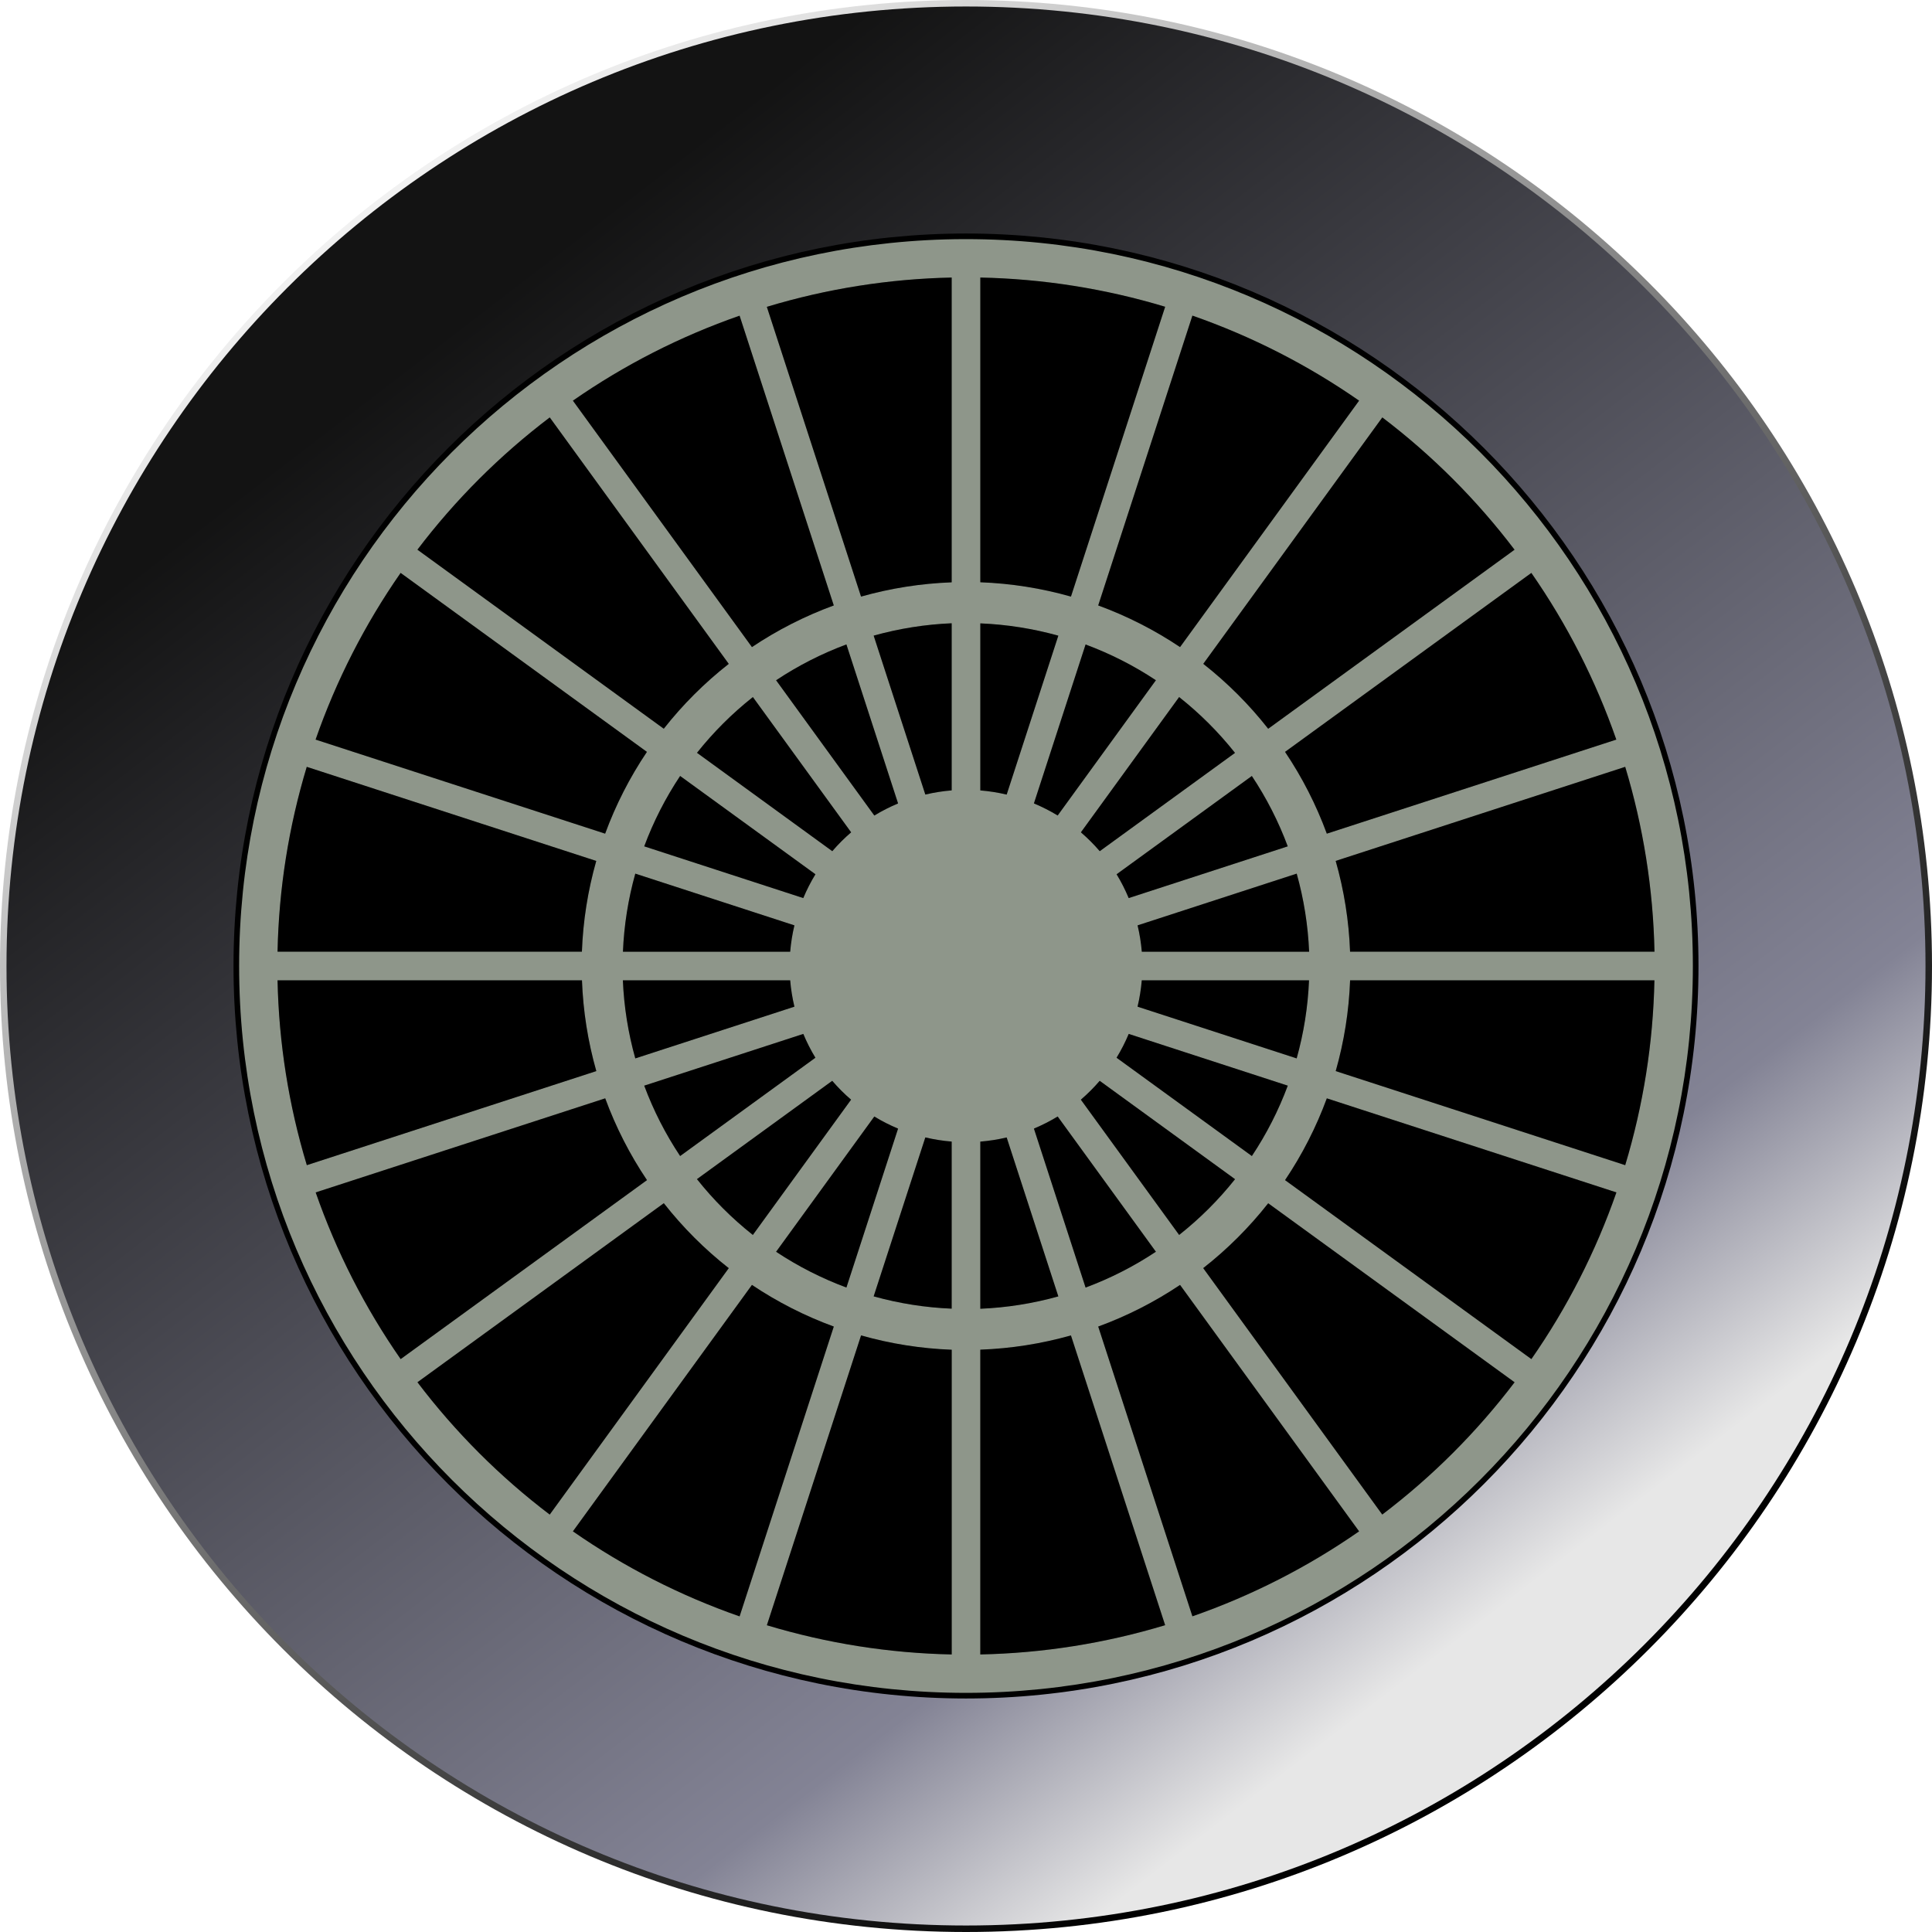
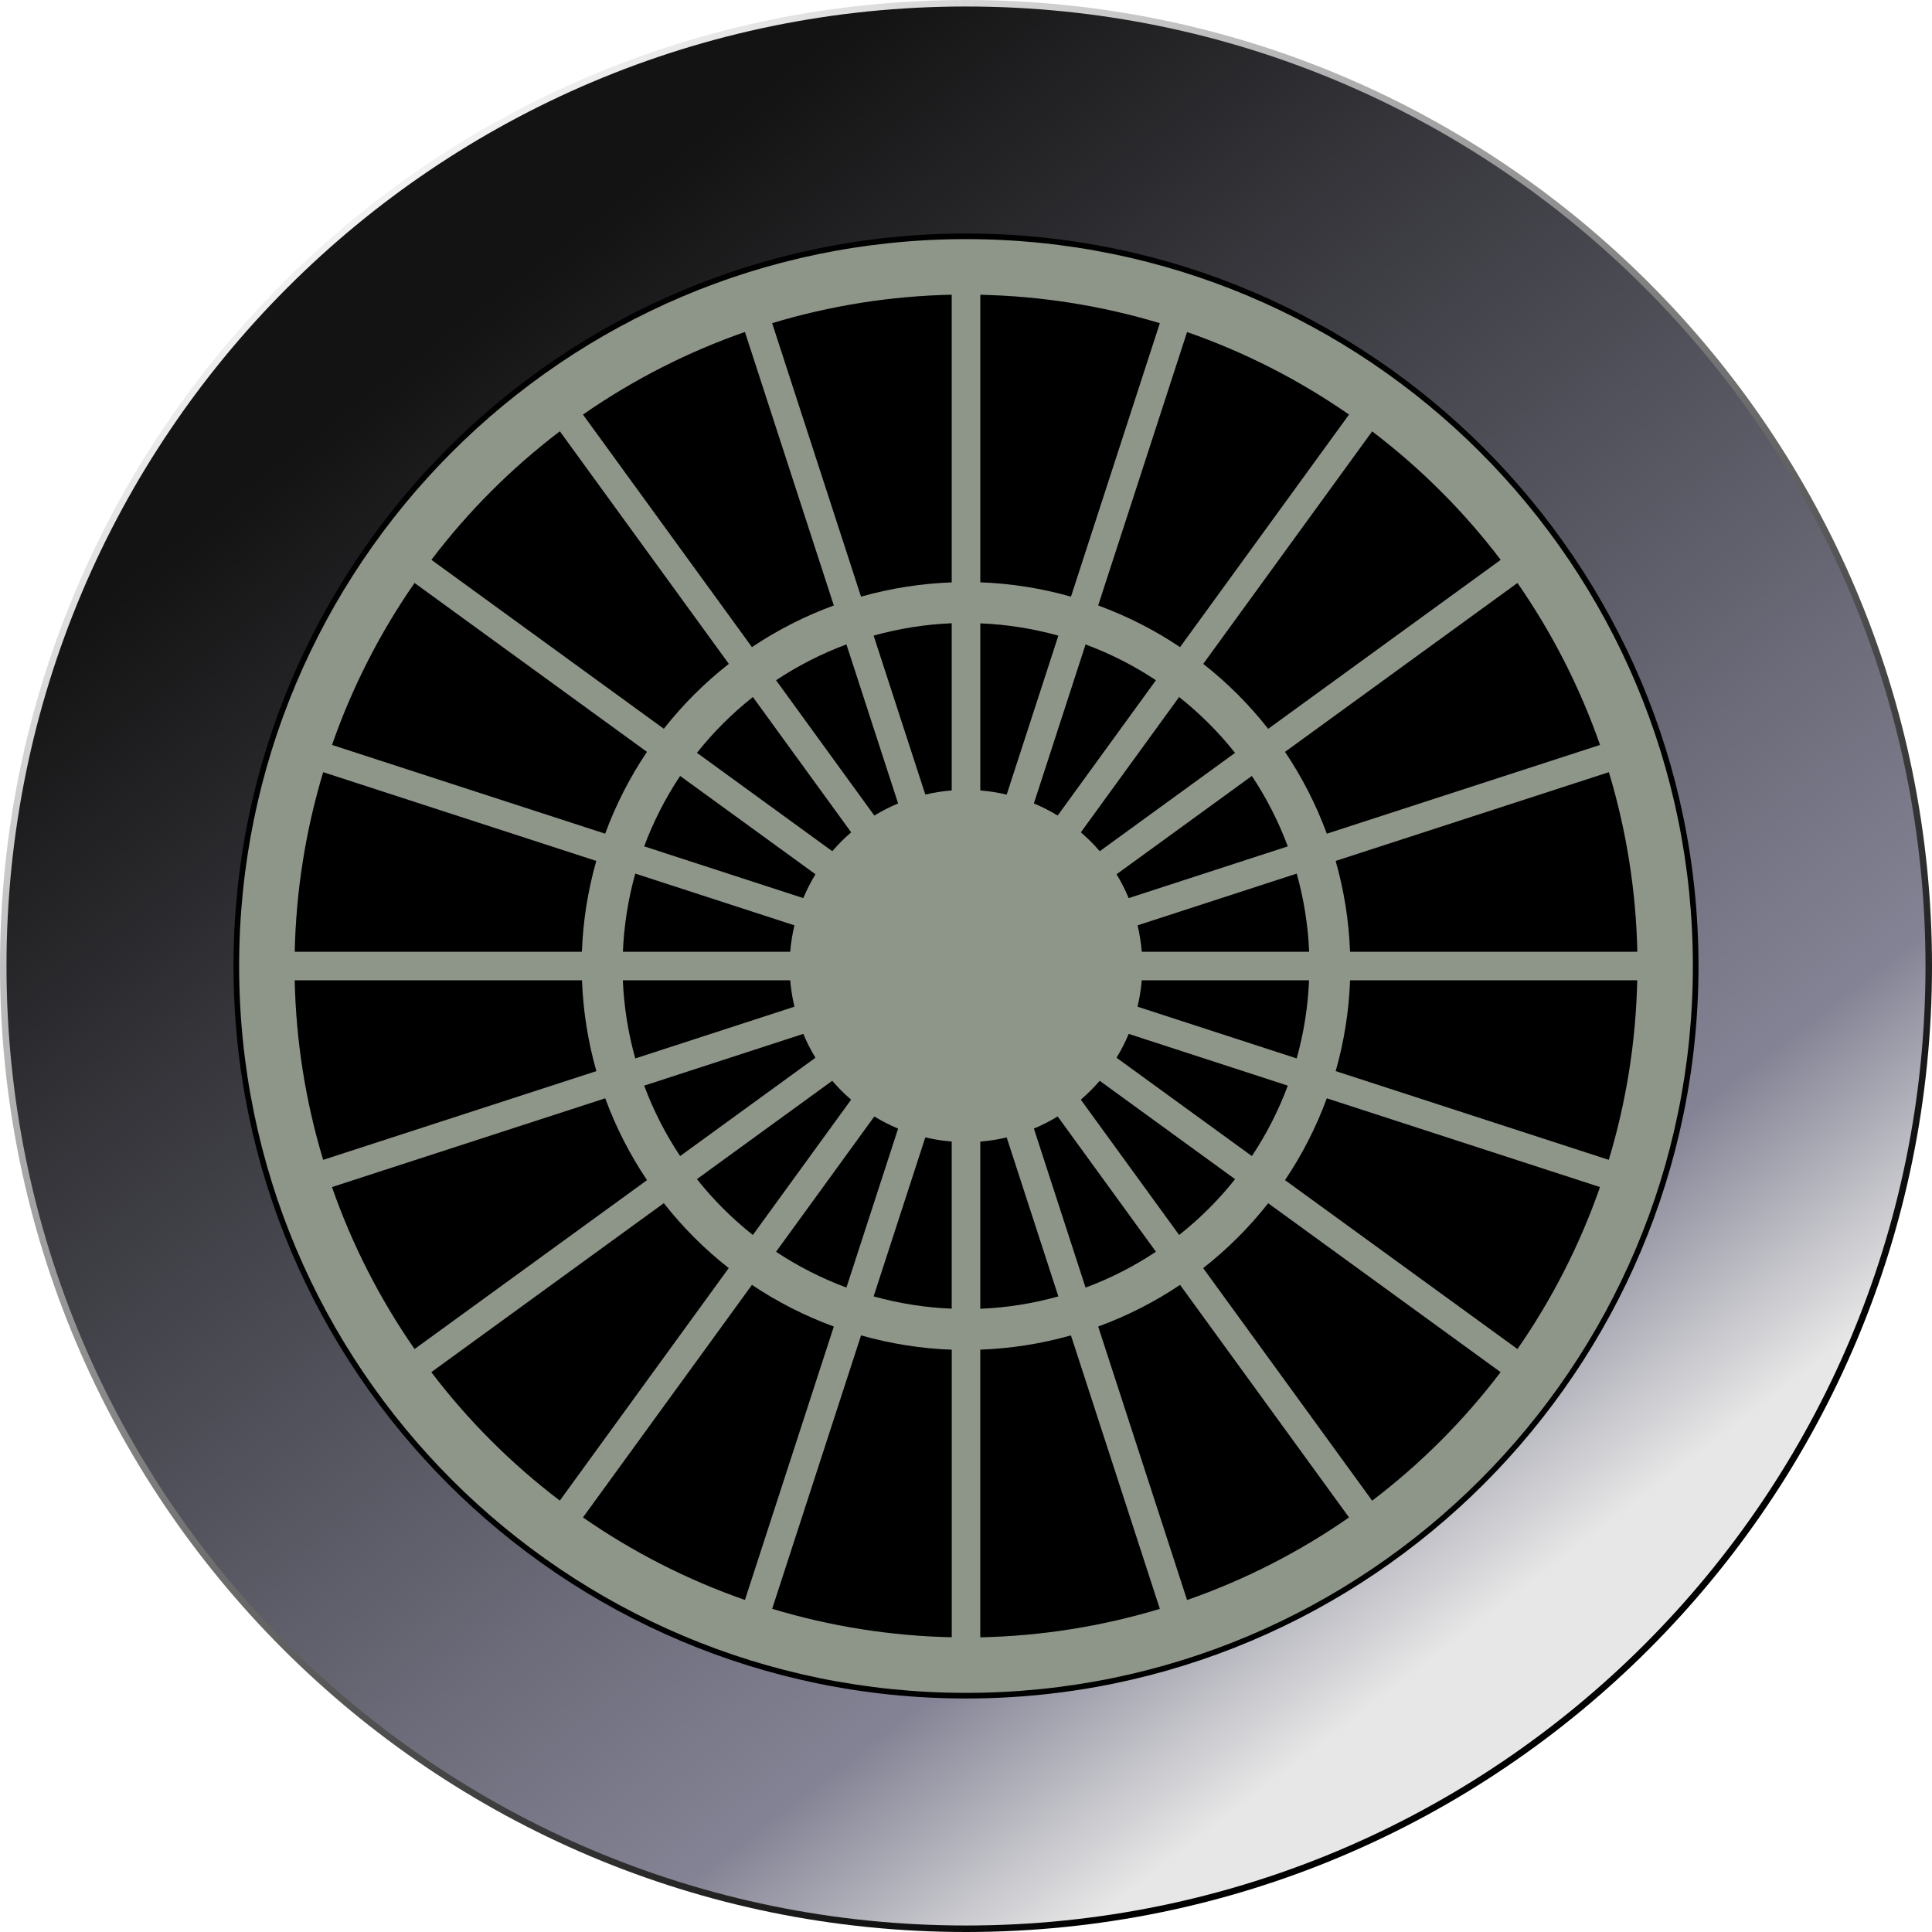
<svg xmlns="http://www.w3.org/2000/svg" xmlns:xlink="http://www.w3.org/1999/xlink" version="1.1" id="svg2" width="58" height="58" viewBox="0 0 58 58">
  <defs id="defs6">
    <linearGradient id="linearGradient925">
      <stop style="stop-color:#fefefe;stop-opacity:1" offset="0" id="stop921" />
      <stop style="stop-color:#000000;stop-opacity:1" offset="1" id="stop923" />
    </linearGradient>
    <linearGradient id="linearGradient846">
      <stop style="stop-color:#e7e7e7;stop-opacity:1" offset="0" id="stop882" />
      <stop style="stop-color:#838395;stop-opacity:1" offset="0.167" id="stop901" />
      <stop style="stop-color:#131313;stop-opacity:1" offset="1" id="stop884" />
    </linearGradient>
    <linearGradient xlink:href="#linearGradient846" id="linearGradient899" x1="-34.494" y1="47.898" x2="-64.724" y2="8.571" gradientUnits="userSpaceOnUse" gradientTransform="translate(20)" />
    <linearGradient xlink:href="#linearGradient925" id="linearGradient927" x1="11.714" y1="2.114" x2="46.537" y2="47.381" gradientUnits="userSpaceOnUse" gradientTransform="translate(-60)" />
  </defs>
  <g id="g10">
    <circle style="opacity:1;fill:#6ec63b;fill-opacity:1;stroke:none;stroke-width:0.515;stroke-linecap:round;stroke-linejoin:round;stroke-opacity:1" id="background_on" cx="29" cy="29" r="24.46" />
    <circle style="opacity:1;fill:#8e968a;fill-opacity:1;stroke:none;stroke-width:0.515;stroke-linecap:round;stroke-linejoin:round;stroke-opacity:1" id="background_off" cx="29" cy="29" r="24.46" />
+     <path id="tiles_mem_20_transparent" style="display:inline;fill:#000000;fill-opacity:0.176;stroke:none;stroke-width:0.479;stroke-linecap:round;stroke-linejoin:round;stroke-opacity:1" d="m 28.57,8.848 a 20.155,20.155 0 0 0 -5.389,0.854 l 2.668,8.209 a 11.538,11.526 0 0 1 2.721,-0.428 z m 0.859,0.002 v 8.631 a 11.538,11.526 0 0 1 2.721,0.43 L 34.818,9.703 A 20.155,20.155 0 0 0 29.43,8.85 Z m -7.066,1.117 a 20.155,20.155 0 0 0 -4.861,2.479 l 5.072,6.98 a 11.538,11.526 0 0 1 2.457,-1.25 z m 13.273,0.002 -2.668,8.207 a 11.538,11.526 0 0 1 2.457,1.25 l 5.072,-6.98 A 20.155,20.155 0 0 0 35.637,9.969 Z M 16.807,12.949 a 20.155,20.155 0 0 0 -3.855,3.857 l 6.977,5.07 a 11.538,11.526 0 0 1 1.951,-1.947 z m 24.387,0.002 -5.07,6.979 a 11.538,11.526 0 0 1 1.949,1.949 l 6.979,-5.072 a 20.155,20.155 0 0 0 -3.857,-3.855 z m -28.748,4.551 a 20.155,20.155 0 0 0 -2.477,4.861 l 8.199,2.664 a 11.538,11.526 0 0 1 1.254,-2.455 z m 33.109,0 -6.977,5.07 a 11.538,11.526 0 0 1 1.254,2.455 L 48.033,22.363 A 20.155,20.155 0 0 0 45.555,17.502 Z M 9.703,23.182 a 20.155,20.155 0 0 0 -0.854,5.389 h 8.619 a 11.538,11.526 0 0 1 0.432,-2.725 z m 38.596,0 -8.201,2.664 a 11.538,11.526 0 0 1 0.432,2.725 h 8.623 A 20.155,20.155 0 0 0 48.299,23.182 Z M 8.848,29.43 a 20.155,20.155 0 0 0 0.854,5.389 l 8.201,-2.664 A 11.538,11.526 0 0 1 17.471,29.43 Z m 31.684,0 a 11.538,11.526 0 0 1 -0.432,2.725 l 8.197,2.664 a 20.155,20.155 0 0 0 0.854,-5.389 z M 18.168,32.973 9.967,35.637 a 20.155,20.155 0 0 0 2.479,4.861 l 6.977,-5.07 A 11.538,11.526 0 0 1 18.168,32.973 Z m 21.664,0 a 11.538,11.526 0 0 1 -1.254,2.455 l 6.977,5.07 a 20.155,20.155 0 0 0 2.477,-4.861 z m -19.904,3.148 -6.979,5.072 a 20.155,20.155 0 0 0 3.857,3.855 l 5.07,-6.979 a 11.538,11.526 0 0 1 -1.949,-1.949 z m 18.145,0.002 a 11.538,11.526 0 0 1 -1.951,1.947 l 5.072,6.98 a 20.155,20.155 0 0 0 3.855,-3.857 z m -15.498,2.451 -5.072,6.98 a 20.155,20.155 0 0 0 4.861,2.477 l 2.668,-8.207 a 11.538,11.526 0 0 1 -2.457,-1.25 z m 12.852,0 a 11.538,11.526 0 0 1 -2.457,1.25 l 2.668,8.209 a 20.155,20.155 0 0 0 4.861,-2.479 z m -9.576,1.516 -2.668,8.207 a 20.155,20.155 0 0 0 5.389,0.854 v -8.631 a 11.538,11.526 0 0 1 -2.721,-0.43 z m 6.301,0 a 11.538,11.526 0 0 1 -2.721,0.428 v 8.635 a 20.155,20.155 0 0 0 5.389,-0.854 z" />
    <g id="bezel" transform="translate(60)">
      <path id="bezel_outer_ring" style="opacity:1;fill:url(#linearGradient927);fill-opacity:1;stroke-width:0.359;stroke-linecap:round;stroke-linejoin:round" d="M -31,0 A 29,29 0 0 0 -60,29 29,29 0 0 0 -31,58 29,29 0 0 0 -2,29 29,29 0 0 0 -31,0 Z m 0,4.785 A 24.215,24.215 0 0 1 -6.785,29 24.215,24.215 0 0 1 -31,53.215 24.215,24.215 0 0 1 -55.215,29 24.215,24.215 0 0 1 -31,4.785 Z" />
      <path id="bezel_inner_ring" style="opacity:1;fill:#000000;fill-opacity:1;stroke-width:0.36;stroke-linecap:round;stroke-linejoin:round" d="M -31.067,3.542 A 25.458,25.458 0 0 0 -56.458,29 25.458,25.458 0 0 0 -31,54.458 25.458,25.458 0 0 0 -5.542,29 25.458,25.458 0 0 0 -31,3.542 a 25.458,25.458 0 0 0 -0.067,0 z m 0.01,3.637 a 21.821,21.821 0 0 1 0.057,0 A 21.821,21.821 0 0 1 -9.179,29 21.821,21.821 0 0 1 -31,50.821 21.821,21.821 0 0 1 -52.821,29 21.821,21.821 0 0 1 -31.057,7.179 Z" />
      <path id="bezel_main" style="opacity:1;fill:url(#linearGradient899);fill-opacity:1;stroke-width:0.356;stroke-linecap:round;stroke-linejoin:round" d="M -31,0.195 A 28.805,28.805 0 0 0 -59.805,29 28.805,28.805 0 0 0 -31,57.805 28.805,28.805 0 0 0 -2.195,29 28.805,28.805 0 0 0 -31,0.195 Z m 0,6.815 A 21.991,21.991 0 0 1 -9.01,29 21.991,21.991 0 0 1 -31,50.99 21.991,21.991 0 0 1 -52.99,29 21.991,21.991 0 0 1 -31,7.01 Z" />
    </g>
-     <path id="tiles_mem_20_transparent" style="display:inline;fill:#000000;fill-opacity:0.176;stroke:none;stroke-width:0.479;stroke-linecap:round;stroke-linejoin:round;stroke-opacity:1" d="m 28.57,8.332 a 20.673,20.673 0 0 0 -5.549,0.879 l 2.828,8.699 a 11.538,11.526 0 0 1 2.721,-0.428 z m 0.859,0 v 9.148 a 11.538,11.526 0 0 1 2.721,0.43 L 34.979,9.209 A 20.673,20.673 0 0 0 29.43,8.332 Z m 6.367,1.143 -2.828,8.701 a 11.538,11.526 0 0 1 2.457,1.25 l 5.375,-7.398 a 20.673,20.673 0 0 0 -5.004,-2.553 z m -13.594,0.002 a 20.673,20.673 0 0 0 -5.004,2.551 l 5.375,7.398 a 11.538,11.526 0 0 1 2.457,-1.25 z m -5.699,3.055 A 20.673,20.673 0 0 0 12.531,16.502 l 7.396,5.375 a 11.538,11.526 0 0 1 1.951,-1.947 z m 24.994,0 -5.375,7.398 a 11.538,11.526 0 0 1 1.949,1.949 l 7.396,-5.375 a 20.673,20.673 0 0 0 -3.971,-3.973 z m -29.471,4.668 a 20.673,20.673 0 0 0 -2.553,5.004 l 8.693,2.824 a 11.538,11.526 0 0 1 1.254,-2.455 z m 33.945,0 -7.395,5.373 a 11.538,11.526 0 0 1 1.254,2.455 l 8.691,-2.824 A 20.673,20.673 0 0 0 45.973,17.199 Z M 9.209,23.022 a 20.673,20.673 0 0 0 -0.877,5.549 h 9.137 a 11.538,11.526 0 0 1 0.432,-2.725 z m 39.58,0 -8.691,2.824 a 11.538,11.526 0 0 1 0.432,2.725 h 9.139 A 20.673,20.673 0 0 0 48.789,23.022 Z M 8.332,29.43 a 20.673,20.673 0 0 0 0.879,5.549 l 8.691,-2.824 A 11.538,11.526 0 0 1 17.471,29.43 Z m 32.199,0 a 11.538,11.526 0 0 1 -0.432,2.725 l 8.691,2.824 a 20.673,20.673 0 0 0 0.877,-5.549 z m -22.363,3.543 -8.691,2.824 a 20.673,20.673 0 0 0 2.551,5.004 l 7.395,-5.373 a 11.538,11.526 0 0 1 -1.254,-2.455 z m 21.664,0 a 11.538,11.526 0 0 1 -1.254,2.455 l 7.395,5.373 a 20.673,20.673 0 0 0 2.553,-5.004 z m -19.904,3.148 -7.396,5.375 a 20.673,20.673 0 0 0 3.971,3.973 l 5.375,-7.398 a 11.538,11.526 0 0 1 -1.949,-1.949 z m 18.145,0.002 a 11.538,11.526 0 0 1 -1.951,1.947 l 5.375,7.398 a 20.673,20.673 0 0 0 3.973,-3.971 z m -15.498,2.451 -5.375,7.398 a 20.673,20.673 0 0 0 5.004,2.553 l 2.828,-8.701 a 11.538,11.526 0 0 1 -2.457,-1.25 z m 12.852,0 a 11.538,11.526 0 0 1 -2.457,1.25 l 2.828,8.699 a 20.673,20.673 0 0 0 5.004,-2.551 z m -9.576,1.516 -2.828,8.701 a 20.673,20.673 0 0 0 5.549,0.877 v -9.148 a 11.538,11.526 0 0 1 -2.721,-0.43 z m 6.301,0 a 11.538,11.526 0 0 1 -2.721,0.428 v 9.15 a 20.673,20.673 0 0 0 5.549,-0.879 z" />
    <path id="tiles_swap_20_transparent" style="display:inline;fill:#000000;fill-opacity:0.176;stroke:none;stroke-width:0.26;stroke-linecap:round;stroke-linejoin:round;stroke-opacity:1" d="m 28.57,18.711 a 10.31,10.299 0 0 0 -2.342,0.371 l 1.551,4.771 a 5.294,5.289 0 0 1 0.791,-0.125 z m 0.859,0.002 v 5.016 a 5.294,5.289 0 0 1 0.791,0.125 l 1.551,-4.771 a 10.31,10.299 0 0 0 -2.342,-0.369 z m -4.02,0.633 a 10.31,10.299 0 0 0 -2.111,1.076 l 2.949,4.061 a 5.294,5.289 0 0 1 0.713,-0.363 z m 7.18,0.002 -1.551,4.771 a 5.294,5.289 0 0 1 0.713,0.363 l 2.949,-4.061 A 10.31,10.299 0 0 0 32.59,19.348 Z m -9.988,1.578 a 10.31,10.299 0 0 0 -1.678,1.674 l 4.062,2.953 a 5.294,5.289 0 0 1 0.566,-0.566 z m 12.797,0 -2.949,4.061 a 5.294,5.289 0 0 1 0.566,0.566 l 4.061,-2.951 a 10.31,10.299 0 0 0 -1.678,-1.676 z m -14.98,2.369 a 10.31,10.299 0 0 0 -1.078,2.113 l 4.775,1.553 a 5.294,5.289 0 0 1 0.365,-0.715 z m 17.164,0 -4.061,2.951 a 5.294,5.289 0 0 1 0.363,0.715 l 4.775,-1.553 a 10.31,10.299 0 0 0 -1.078,-2.113 z m -18.51,2.932 a 10.31,10.299 0 0 0 -0.371,2.344 h 5.021 a 5.294,5.289 0 0 1 0.127,-0.791 z m 19.855,0 -4.777,1.553 a 5.294,5.289 0 0 1 0.127,0.791 h 5.023 a 10.31,10.299 0 0 0 -0.373,-2.344 z m -20.229,3.203 a 10.31,10.299 0 0 0 0.373,2.344 l 4.777,-1.553 a 5.294,5.289 0 0 1 -0.127,-0.791 z m 15.578,0 a 5.294,5.289 0 0 1 -0.127,0.791 l 4.777,1.553 a 10.31,10.299 0 0 0 0.371,-2.344 z m -10.162,1.609 -4.775,1.553 a 10.31,10.299 0 0 0 1.078,2.113 L 24.479,31.754 a 5.294,5.289 0 0 1 -0.363,-0.715 z m 9.77,0 A 5.294,5.289 0 0 1 33.52,31.754 l 4.062,2.951 a 10.31,10.299 0 0 0 1.078,-2.113 z m -8.9,1.408 -4.061,2.951 a 10.31,10.299 0 0 0 1.678,1.676 l 2.949,-4.061 a 5.294,5.289 0 0 1 -0.566,-0.566 z m 8.029,0 a 5.294,5.289 0 0 1 -0.566,0.566 l 2.951,4.061 a 10.31,10.299 0 0 0 1.678,-1.674 z m -6.766,1.07 -2.949,4.061 a 10.31,10.299 0 0 0 2.111,1.074 l 1.551,-4.771 a 5.294,5.289 0 0 1 -0.713,-0.363 z m 5.504,0 a 5.294,5.289 0 0 1 -0.713,0.363 l 1.551,4.773 a 10.31,10.299 0 0 0 2.111,-1.076 z m -3.973,0.629 -1.551,4.771 a 10.31,10.299 0 0 0 2.342,0.369 v -5.016 a 5.294,5.289 0 0 1 -0.791,-0.125 z m 2.441,0 a 5.294,5.289 0 0 1 -0.791,0.125 v 5.018 a 10.31,10.299 0 0 0 2.342,-0.371 z" />
-     <path style="display:inline;fill:#000000;fill-opacity:1;stroke:none;stroke-width:0.479;stroke-linecap:round;stroke-linejoin:round;stroke-opacity:1" d="m 29.43,8.332 v 9.148 a 11.538,11.526 0 0 1 2.721,0.43 L 34.979,9.209 A 20.673,20.673 0 0 0 29.43,8.332 Z" id="tile_mem_01_20" />
-     <path style="display:inline;fill:#000000;fill-opacity:1;stroke:none;stroke-width:0.479;stroke-linecap:round;stroke-linejoin:round;stroke-opacity:1" d="m 35.797,9.475 -2.828,8.701 a 11.538,11.526 0 0 1 2.457,1.25 l 5.375,-7.398 a 20.673,20.673 0 0 0 -5.004,-2.553 z" id="tile_mem_02_20" />
-     <path style="display:inline;fill:#000000;fill-opacity:1;stroke:none;stroke-width:0.479;stroke-linecap:round;stroke-linejoin:round;stroke-opacity:1" d="m 41.498,12.531 -5.375,7.398 a 11.538,11.526 0 0 1 1.949,1.949 l 7.396,-5.375 a 20.673,20.673 0 0 0 -3.971,-3.973 z" id="tile_mem_03_20" />
-     <path style="display:inline;fill:#000000;fill-opacity:1;stroke:none;stroke-width:0.479;stroke-linecap:round;stroke-linejoin:round;stroke-opacity:1" d="m 45.973,17.199 -7.395,5.373 a 11.538,11.526 0 0 1 1.254,2.455 l 8.691,-2.824 a 20.673,20.673 0 0 0 -2.551,-5.004 z" id="tile_mem_04_20" />
-     <path style="display:inline;fill:#000000;fill-opacity:1;stroke:none;stroke-width:0.479;stroke-linecap:round;stroke-linejoin:round;stroke-opacity:1" d="m 48.789,23.021 -8.691,2.824 a 11.538,11.526 0 0 1 0.432,2.725 h 9.139 a 20.673,20.673 0 0 0 -0.879,-5.549 z" id="tile_mem_05_20" />
-     <path style="display:inline;fill:#000000;fill-opacity:1;stroke:none;stroke-width:0.479;stroke-linecap:round;stroke-linejoin:round;stroke-opacity:1" d="m 40.531,29.43 a 11.538,11.526 0 0 1 -0.432,2.725 l 8.691,2.824 a 20.673,20.673 0 0 0 0.877,-5.549 z" id="tile_mem_06_20" />
-     <path style="display:inline;fill:#000000;fill-opacity:1;stroke:none;stroke-width:0.479;stroke-linecap:round;stroke-linejoin:round;stroke-opacity:1" d="m 39.832,32.973 a 11.538,11.526 0 0 1 -1.254,2.455 l 7.395,5.373 a 20.673,20.673 0 0 0 2.553,-5.004 z" id="tile_mem_07_20" />
-     <path style="display:inline;fill:#000000;fill-opacity:1;stroke:none;stroke-width:0.479;stroke-linecap:round;stroke-linejoin:round;stroke-opacity:1" d="m 38.072,36.123 a 11.538,11.526 0 0 1 -1.951,1.947 l 5.375,7.398 a 20.673,20.673 0 0 0 3.973,-3.971 z" id="tile_mem_08_20" />
-     <path style="display:inline;fill:#000000;fill-opacity:1;stroke:none;stroke-width:0.479;stroke-linecap:round;stroke-linejoin:round;stroke-opacity:1" d="m 35.426,38.574 a 11.538,11.526 0 0 1 -2.457,1.25 l 2.828,8.699 a 20.673,20.673 0 0 0 5.004,-2.551 z" id="tile_mem_09_20" />
-     <path style="display:inline;fill:#000000;fill-opacity:1;stroke:none;stroke-width:0.479;stroke-linecap:round;stroke-linejoin:round;stroke-opacity:1" d="m 32.15,40.09 a 11.538,11.526 0 0 1 -2.721,0.428 v 9.15 a 20.673,20.673 0 0 0 5.549,-0.879 z" id="tile_mem_10_20" />
-     <path style="display:inline;fill:#000000;fill-opacity:1;stroke:none;stroke-width:0.479;stroke-linecap:round;stroke-linejoin:round;stroke-opacity:1" d="m 25.85,40.09 -2.828,8.701 a 20.673,20.673 0 0 0 5.549,0.877 v -9.148 a 11.538,11.526 0 0 1 -2.721,-0.43 z" id="tile_mem_11_20" />
-     <path style="display:inline;fill:#000000;fill-opacity:1;stroke:none;stroke-width:0.479;stroke-linecap:round;stroke-linejoin:round;stroke-opacity:1" d="m 22.574,38.574 -5.375,7.398 a 20.673,20.673 0 0 0 5.004,2.553 l 2.828,-8.701 a 11.538,11.526 0 0 1 -2.457,-1.25 z" id="tile_mem_12_20" />
-     <path style="display:inline;fill:#000000;fill-opacity:1;stroke:none;stroke-width:0.479;stroke-linecap:round;stroke-linejoin:round;stroke-opacity:1" d="m 19.928,36.121 -7.396,5.375 a 20.673,20.673 0 0 0 3.971,3.973 l 5.375,-7.398 a 11.538,11.526 0 0 1 -1.949,-1.949 z" id="tile_mem_13_20" />
-     <path style="display:inline;fill:#000000;fill-opacity:1;stroke:none;stroke-width:0.479;stroke-linecap:round;stroke-linejoin:round;stroke-opacity:1" d="m 18.168,32.973 -8.691,2.824 a 20.673,20.673 0 0 0 2.551,5.004 l 7.395,-5.373 a 11.538,11.526 0 0 1 -1.254,-2.455 z" id="tile_mem_14_20" />
-     <path style="display:inline;fill:#000000;fill-opacity:1;stroke:none;stroke-width:0.479;stroke-linecap:round;stroke-linejoin:round;stroke-opacity:1" d="m 8.332,29.43 a 20.673,20.673 0 0 0 0.879,5.549 l 8.691,-2.824 A 11.538,11.526 0 0 1 17.471,29.43 Z" id="tile_mem_15_20" />
-     <path style="display:inline;fill:#000000;fill-opacity:1;stroke:none;stroke-width:0.479;stroke-linecap:round;stroke-linejoin:round;stroke-opacity:1" d="m 9.209,23.021 a 20.673,20.673 0 0 0 -0.877,5.549 h 9.137 A 11.538,11.526 0 0 1 17.9,25.846 Z" id="tile_mem_16_20" />
-     <path style="display:inline;fill:#000000;fill-opacity:1;stroke:none;stroke-width:0.479;stroke-linecap:round;stroke-linejoin:round;stroke-opacity:1" d="m 12.027,17.199 a 20.673,20.673 0 0 0 -2.553,5.004 l 8.693,2.824 a 11.538,11.526 0 0 1 1.254,-2.455 z" id="tile_mem_17_20" />
-     <path style="display:inline;fill:#000000;fill-opacity:1;stroke:none;stroke-width:0.479;stroke-linecap:round;stroke-linejoin:round;stroke-opacity:1" d="m 16.504,12.531 a 20.673,20.673 0 0 0 -3.973,3.971 l 7.396,5.375 a 11.538,11.526 0 0 1 1.951,-1.947 z" id="tile_mem_18_20" />
-     <path style="display:inline;fill:#000000;fill-opacity:1;stroke:none;stroke-width:0.479;stroke-linecap:round;stroke-linejoin:round;stroke-opacity:1" d="m 22.203,9.477 a 20.673,20.673 0 0 0 -5.004,2.551 l 5.375,7.398 a 11.538,11.526 0 0 1 2.457,-1.25 z" id="tile_mem_19_20" />
-     <path style="display:inline;fill:#000000;fill-opacity:1;stroke:none;stroke-width:0.479;stroke-linecap:round;stroke-linejoin:round;stroke-opacity:1" d="m 28.57,8.332 a 20.673,20.673 0 0 0 -5.549,0.879 l 2.828,8.699 a 11.538,11.526 0 0 1 2.721,-0.428 z" id="tile_mem_20_20" />
    <path style="display:inline;fill:#000000;fill-opacity:1;stroke:none;stroke-width:0.26;stroke-linecap:round;stroke-linejoin:round;stroke-opacity:1" d="m 29.43,18.713 v 5.016 a 5.294,5.289 0 0 1 0.791,0.125 l 1.551,-4.771 a 10.31,10.299 0 0 0 -2.342,-0.369 z" id="tile_swap_01_20" />
    <path style="display:inline;fill:#000000;fill-opacity:1;stroke:none;stroke-width:0.26;stroke-linecap:round;stroke-linejoin:round;stroke-opacity:1" d="m 32.59,19.348 -1.551,4.771 a 5.294,5.289 0 0 1 0.713,0.363 l 2.949,-4.061 A 10.31,10.299 0 0 0 32.59,19.348 Z" id="tile_swap_02_20" />
    <path style="display:inline;fill:#000000;fill-opacity:1;stroke:none;stroke-width:0.26;stroke-linecap:round;stroke-linejoin:round;stroke-opacity:1" d="m 35.398,20.926 -2.949,4.061 a 5.294,5.289 0 0 1 0.566,0.566 l 4.061,-2.951 a 10.31,10.299 0 0 0 -1.678,-1.676 z" id="tile_swap_03_20" />
    <path style="display:inline;fill:#000000;fill-opacity:1;stroke:none;stroke-width:0.26;stroke-linecap:round;stroke-linejoin:round;stroke-opacity:1" d="m 37.582,23.295 -4.061,2.951 a 5.294,5.289 0 0 1 0.363,0.715 l 4.775,-1.553 a 10.31,10.299 0 0 0 -1.078,-2.113 z" id="tile_swap_04_20" />
    <path style="display:inline;fill:#000000;fill-opacity:1;stroke:none;stroke-width:0.26;stroke-linecap:round;stroke-linejoin:round;stroke-opacity:1" d="m 38.928,26.227 -4.777,1.553 a 5.294,5.289 0 0 1 0.127,0.791 h 5.023 a 10.31,10.299 0 0 0 -0.373,-2.344 z" id="tile_swap_05_20" />
    <path style="display:inline;fill:#000000;fill-opacity:1;stroke:none;stroke-width:0.26;stroke-linecap:round;stroke-linejoin:round;stroke-opacity:1" d="m 34.277,29.43 a 5.294,5.289 0 0 1 -0.127,0.791 l 4.777,1.553 a 10.31,10.299 0 0 0 0.371,-2.344 z" id="tile_swap_06_20" />
    <path style="display:inline;fill:#000000;fill-opacity:1;stroke:none;stroke-width:0.26;stroke-linecap:round;stroke-linejoin:round;stroke-opacity:1" d="M 33.885,31.039 A 5.294,5.289 0 0 1 33.52,31.754 l 4.062,2.951 a 10.31,10.299 0 0 0 1.078,-2.113 z" id="tile_swap_07_20" />
    <path style="display:inline;fill:#000000;fill-opacity:1;stroke:none;stroke-width:0.26;stroke-linecap:round;stroke-linejoin:round;stroke-opacity:1" d="m 33.014,32.447 a 5.294,5.289 0 0 1 -0.566,0.566 l 2.951,4.061 a 10.31,10.299 0 0 0 1.678,-1.674 z" id="tile_swap_08_20" />
    <path style="display:inline;fill:#000000;fill-opacity:1;stroke:none;stroke-width:0.26;stroke-linecap:round;stroke-linejoin:round;stroke-opacity:1" d="m 31.752,33.518 a 5.294,5.289 0 0 1 -0.713,0.363 l 1.551,4.773 a 10.31,10.299 0 0 0 2.111,-1.076 z" id="tile_swap_09_20" />
    <path style="display:inline;fill:#000000;fill-opacity:1;stroke:none;stroke-width:0.26;stroke-linecap:round;stroke-linejoin:round;stroke-opacity:1" d="m 30.221,34.147 a 5.294,5.289 0 0 1 -0.791,0.125 v 5.018 a 10.31,10.299 0 0 0 2.342,-0.371 z" id="tile_swap_10_20" />
    <path style="display:inline;fill:#000000;fill-opacity:1;stroke:none;stroke-width:0.26;stroke-linecap:round;stroke-linejoin:round;stroke-opacity:1" d="m 27.779,34.147 -1.551,4.771 a 10.31,10.299 0 0 0 2.342,0.369 v -5.016 a 5.294,5.289 0 0 1 -0.791,-0.125 z" id="tile_swap_11_20" />
    <path style="display:inline;fill:#000000;fill-opacity:1;stroke:none;stroke-width:0.26;stroke-linecap:round;stroke-linejoin:round;stroke-opacity:1" d="m 26.248,33.518 -2.949,4.061 a 10.31,10.299 0 0 0 2.111,1.074 l 1.551,-4.771 a 5.294,5.289 0 0 1 -0.713,-0.363 z" id="tile_swap_12_20" />
    <path style="display:inline;fill:#000000;fill-opacity:1;stroke:none;stroke-width:0.26;stroke-linecap:round;stroke-linejoin:round;stroke-opacity:1" d="m 24.984,32.447 -4.061,2.951 a 10.31,10.299 0 0 0 1.678,1.676 l 2.949,-4.061 a 5.294,5.289 0 0 1 -0.566,-0.566 z" id="tile_swap_13_20" />
    <path style="display:inline;fill:#000000;fill-opacity:1;stroke:none;stroke-width:0.26;stroke-linecap:round;stroke-linejoin:round;stroke-opacity:1" d="m 24.115,31.039 -4.775,1.553 a 10.31,10.299 0 0 0 1.078,2.113 L 24.479,31.754 a 5.294,5.289 0 0 1 -0.363,-0.715 z" id="tile_swap_14_20" />
    <path style="display:inline;fill:#000000;fill-opacity:1;stroke:none;stroke-width:0.26;stroke-linecap:round;stroke-linejoin:round;stroke-opacity:1" d="m 18.699,29.43 a 10.31,10.299 0 0 0 0.373,2.344 l 4.777,-1.553 a 5.294,5.289 0 0 1 -0.127,-0.791 z" id="tile_swap_15_20" />
    <path style="display:inline;fill:#000000;fill-opacity:1;stroke:none;stroke-width:0.26;stroke-linecap:round;stroke-linejoin:round;stroke-opacity:1" d="m 19.072,26.227 a 10.31,10.299 0 0 0 -0.371,2.344 h 5.021 a 5.294,5.289 0 0 1 0.127,-0.791 z" id="tile_swap_16_20" />
    <path style="display:inline;fill:#000000;fill-opacity:1;stroke:none;stroke-width:0.26;stroke-linecap:round;stroke-linejoin:round;stroke-opacity:1" d="m 20.418,23.295 a 10.31,10.299 0 0 0 -1.078,2.113 l 4.775,1.553 a 5.294,5.289 0 0 1 0.365,-0.715 z" id="tile_swap_17_20" />
    <path style="display:inline;fill:#000000;fill-opacity:1;stroke:none;stroke-width:0.26;stroke-linecap:round;stroke-linejoin:round;stroke-opacity:1" d="m 22.602,20.926 a 10.31,10.299 0 0 0 -1.678,1.674 l 4.062,2.953 a 5.294,5.289 0 0 1 0.566,-0.566 z" id="tile_swap_18_20" />
    <path style="display:inline;fill:#000000;fill-opacity:1;stroke:none;stroke-width:0.26;stroke-linecap:round;stroke-linejoin:round;stroke-opacity:1" d="m 25.41,19.346 a 10.31,10.299 0 0 0 -2.111,1.076 l 2.949,4.061 a 5.294,5.289 0 0 1 0.713,-0.363 z" id="tile_swap_19_20" />
    <path style="display:inline;fill:#000000;fill-opacity:1;stroke:none;stroke-width:0.26;stroke-linecap:round;stroke-linejoin:round;stroke-opacity:1" d="m 28.57,18.711 a 10.31,10.299 0 0 0 -2.342,0.371 l 1.551,4.771 a 5.294,5.289 0 0 1 0.791,-0.125 z" id="tile_swap_20_20" />
+     <path id="tile_mem_10_20" style="display:inline;fill:#000000;fill-opacity:1;stroke:none;stroke-width:0.479;stroke-linecap:round;stroke-linejoin:round;stroke-opacity:1" d="m 32.15,40.09 a 11.538,11.526 0 0 1 -2.721,0.428 v 8.635 a 20.155,20.155 0 0 0 5.389,-0.854 z" />
+     <path id="tile_mem_11_20" style="display:inline;fill:#000000;fill-opacity:1;stroke:none;stroke-width:0.479;stroke-linecap:round;stroke-linejoin:round;stroke-opacity:1" d="m 25.85,40.09 -2.668,8.207 a 20.155,20.155 0 0 0 5.389,0.854 v -8.631 a 11.538,11.526 0 0 1 -2.721,-0.43 z" />
+     <path id="tile_mem_09_20" style="display:inline;fill:#000000;fill-opacity:1;stroke:none;stroke-width:0.479;stroke-linecap:round;stroke-linejoin:round;stroke-opacity:1" d="m 35.426,38.574 a 11.538,11.526 0 0 1 -2.457,1.25 l 2.668,8.209 a 20.155,20.155 0 0 0 4.861,-2.479 z" />
+     <path id="tile_mem_12_20" style="display:inline;fill:#000000;fill-opacity:1;stroke:none;stroke-width:0.479;stroke-linecap:round;stroke-linejoin:round;stroke-opacity:1" d="m 22.574,38.574 -5.072,6.98 a 20.155,20.155 0 0 0 4.861,2.477 l 2.668,-8.207 a 11.538,11.526 0 0 1 -2.457,-1.25 z" />
+     <path id="tile_mem_08_20" style="display:inline;fill:#000000;fill-opacity:1;stroke:none;stroke-width:0.479;stroke-linecap:round;stroke-linejoin:round;stroke-opacity:1" d="m 38.072,36.123 a 11.538,11.526 0 0 1 -1.951,1.947 l 5.072,6.98 a 20.155,20.155 0 0 0 3.855,-3.857 z" />
+     <path id="tile_mem_13_20" style="display:inline;fill:#000000;fill-opacity:1;stroke:none;stroke-width:0.479;stroke-linecap:round;stroke-linejoin:round;stroke-opacity:1" d="m 19.928,36.121 -6.979,5.072 a 20.155,20.155 0 0 0 3.857,3.855 l 5.07,-6.979 a 11.538,11.526 0 0 1 -1.949,-1.949 z" />
+     <path id="tile_mem_07_20" style="display:inline;fill:#000000;fill-opacity:1;stroke:none;stroke-width:0.479;stroke-linecap:round;stroke-linejoin:round;stroke-opacity:1" d="m 39.832,32.973 a 11.538,11.526 0 0 1 -1.254,2.455 l 6.977,5.07 a 20.155,20.155 0 0 0 2.477,-4.861 z" />
+     <path id="tile_mem_14_20" style="display:inline;fill:#000000;fill-opacity:1;stroke:none;stroke-width:0.479;stroke-linecap:round;stroke-linejoin:round;stroke-opacity:1" d="M 18.168,32.973 9.967,35.637 a 20.155,20.155 0 0 0 2.479,4.861 l 6.977,-5.07 a 11.538,11.526 0 0 1 -1.254,-2.455 z" />
+     <path id="tile_mem_06_20" style="display:inline;fill:#000000;fill-opacity:1;stroke:none;stroke-width:0.479;stroke-linecap:round;stroke-linejoin:round;stroke-opacity:1" d="m 40.531,29.43 a 11.538,11.526 0 0 1 -0.432,2.725 l 8.197,2.664 a 20.155,20.155 0 0 0 0.854,-5.389 z" />
+     <path id="tile_mem_15_20" style="display:inline;fill:#000000;fill-opacity:1;stroke:none;stroke-width:0.479;stroke-linecap:round;stroke-linejoin:round;stroke-opacity:1" d="m 8.848,29.43 a 20.155,20.155 0 0 0 0.854,5.389 l 8.201,-2.664 A 11.538,11.526 0 0 1 17.471,29.43 Z" />
+     <path id="tile_mem_05_20" style="display:inline;fill:#000000;fill-opacity:1;stroke:none;stroke-width:0.479;stroke-linecap:round;stroke-linejoin:round;stroke-opacity:1" d="m 48.299,23.182 -8.201,2.664 a 11.538,11.526 0 0 1 0.432,2.725 h 8.623 a 20.155,20.155 0 0 0 -0.854,-5.389 z" />
+     <path id="tile_mem_16_20" style="display:inline;fill:#000000;fill-opacity:1;stroke:none;stroke-width:0.479;stroke-linecap:round;stroke-linejoin:round;stroke-opacity:1" d="m 9.703,23.182 a 20.155,20.155 0 0 0 -0.854,5.389 h 8.619 a 11.538,11.526 0 0 1 0.432,-2.725 z" />
+     <path id="tile_mem_04_20" style="display:inline;fill:#000000;fill-opacity:1;stroke:none;stroke-width:0.479;stroke-linecap:round;stroke-linejoin:round;stroke-opacity:1" d="m 45.555,17.502 -6.977,5.07 a 11.538,11.526 0 0 1 1.254,2.455 L 48.033,22.363 A 20.155,20.155 0 0 0 45.555,17.502 Z" />
+     <path id="tile_mem_17_20" style="display:inline;fill:#000000;fill-opacity:1;stroke:none;stroke-width:0.479;stroke-linecap:round;stroke-linejoin:round;stroke-opacity:1" d="m 12.445,17.502 a 20.155,20.155 0 0 0 -2.477,4.861 l 8.199,2.664 a 11.538,11.526 0 0 1 1.254,-2.455 z" />
+     <path id="tile_mem_03_20" style="display:inline;fill:#000000;fill-opacity:1;stroke:none;stroke-width:0.479;stroke-linecap:round;stroke-linejoin:round;stroke-opacity:1" d="m 41.193,12.951 -5.07,6.979 a 11.538,11.526 0 0 1 1.949,1.949 l 6.979,-5.072 a 20.155,20.155 0 0 0 -3.857,-3.855 z" />
+     <path id="tile_mem_18_20" style="display:inline;fill:#000000;fill-opacity:1;stroke:none;stroke-width:0.479;stroke-linecap:round;stroke-linejoin:round;stroke-opacity:1" d="m 16.807,12.949 a 20.155,20.155 0 0 0 -3.855,3.857 L 19.928,21.877 a 11.538,11.526 0 0 1 1.951,-1.947 z" />
+     <path id="tile_mem_19_20" style="display:inline;fill:#000000;fill-opacity:1;stroke:none;stroke-width:0.479;stroke-linecap:round;stroke-linejoin:round;stroke-opacity:1" d="m 22.363,9.967 a 20.155,20.155 0 0 0 -4.861,2.479 l 5.072,6.98 a 11.538,11.526 0 0 1 2.457,-1.25 z" />
+     <path id="tile_mem_02_20" style="display:inline;fill:#000000;fill-opacity:1;stroke:none;stroke-width:0.479;stroke-linecap:round;stroke-linejoin:round;stroke-opacity:1" d="m 35.637,9.969 -2.668,8.207 a 11.538,11.526 0 0 1 2.457,1.25 l 5.072,-6.98 A 20.155,20.155 0 0 0 35.637,9.969 Z" />
+     <path id="tile_mem_01_20" style="display:inline;fill:#000000;fill-opacity:1;stroke:none;stroke-width:0.479;stroke-linecap:round;stroke-linejoin:round;stroke-opacity:1" d="m 29.43,8.85 v 8.631 a 11.538,11.526 0 0 1 2.721,0.43 L 34.818,9.703 A 20.155,20.155 0 0 0 29.43,8.85 Z" />
+     <path id="tile_mem_20_20" style="display:inline;fill:#000000;fill-opacity:1;stroke:none;stroke-width:0.479;stroke-linecap:round;stroke-linejoin:round;stroke-opacity:1" d="m 28.57,8.848 a 20.155,20.155 0 0 0 -5.389,0.854 l 2.668,8.209 a 11.538,11.526 0 0 1 2.721,-0.428 z" />
  </g>
</svg>
